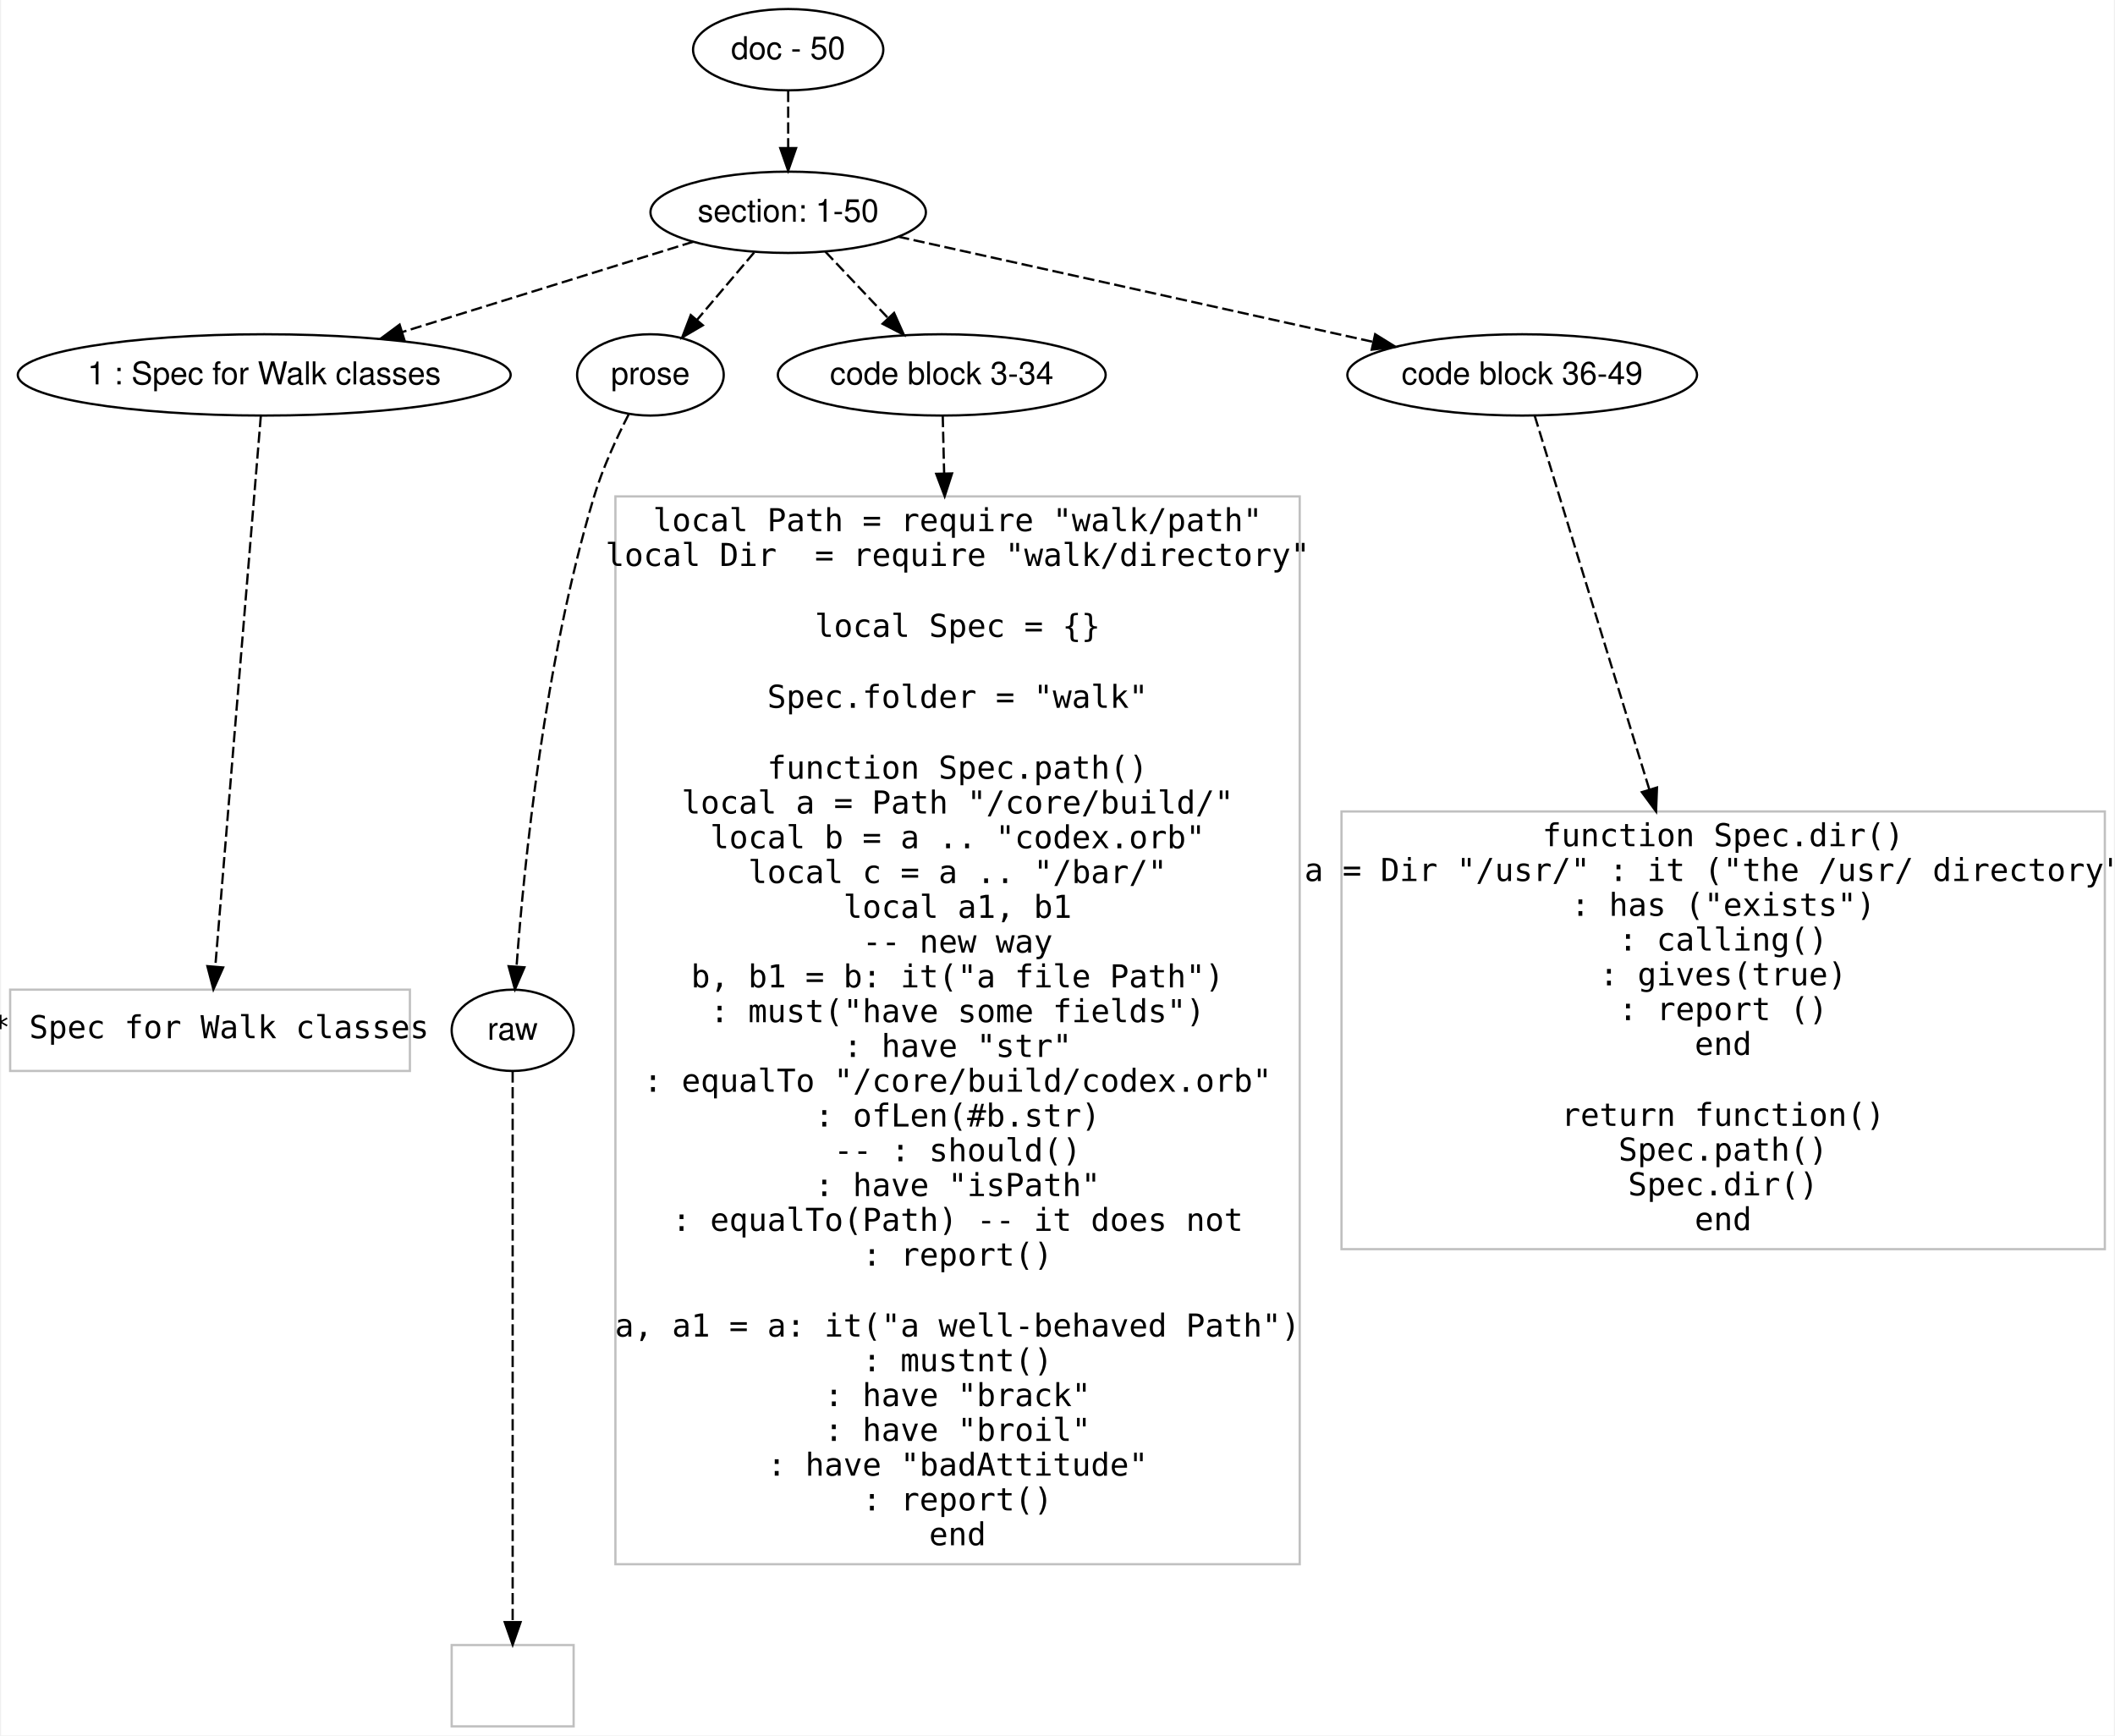
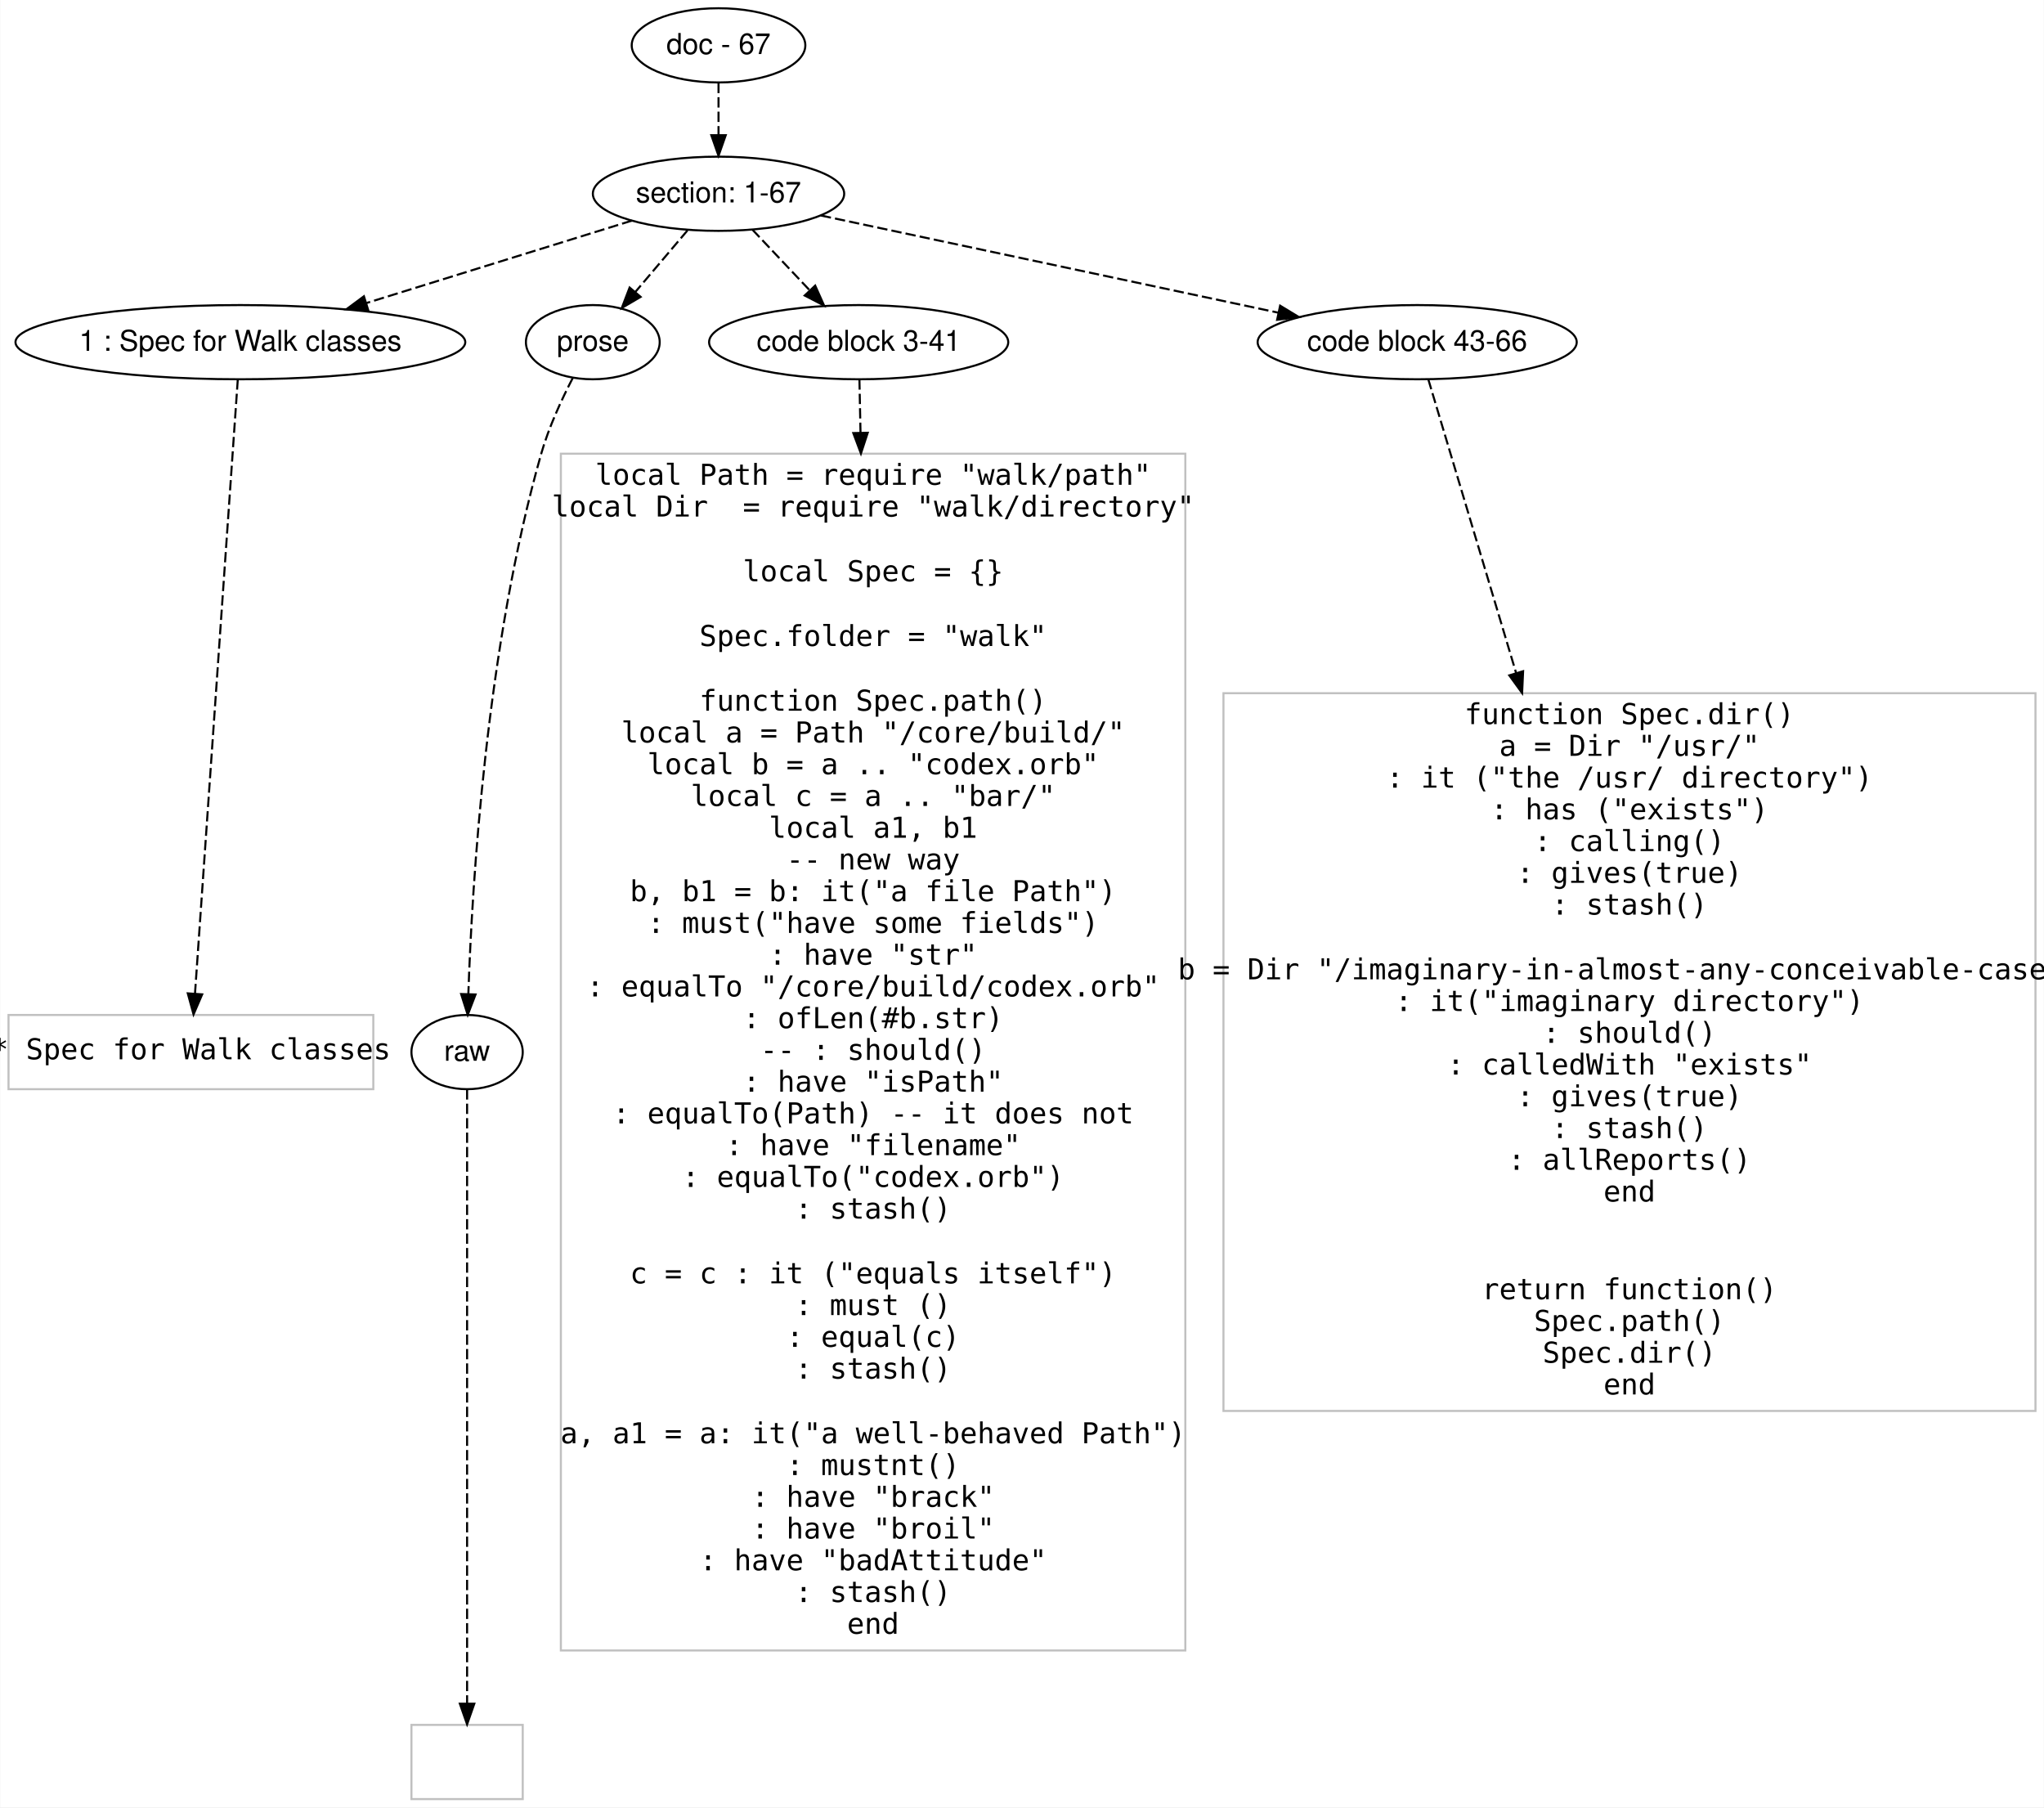
- <svg xmlns="http://www.w3.org/2000/svg" width="936pt" height="768pt" viewBox="0.00 0.00 935.50 768.40">
-   <g id="graph0" class="graph" transform="scale(1 1) rotate(0) translate(4 764.4008)">
-     <polygon fill="#ffffff" stroke="transparent" points="-4,4 -4,-764.401 931.5,-764.401 931.5,4 -4,4" />
+ <svg xmlns="http://www.w3.org/2000/svg" width="992pt" height="877pt" viewBox="0.00 0.00 991.50 876.80">
+   <g id="graph0" class="graph" transform="scale(1 1) rotate(0) translate(4 872.801)">
+     <polygon fill="#ffffff" stroke="transparent" points="-4,4 -4,-872.801 987.5,-872.801 987.5,4 -4,4" />
    <g id="node1" class="node">
-       <ellipse fill="none" stroke="#000000" cx="344.5" cy="-742.401" rx="42.122" ry="18" />
-       <text text-anchor="middle" x="344.5" y="-738.201" font-family="Helvetica,sans-Serif" font-size="14.00" fill="#000000">doc - 50</text>
+       <ellipse fill="none" stroke="#000000" cx="344.5" cy="-850.801" rx="42.122" ry="18" />
+       <text text-anchor="middle" x="344.5" y="-846.601" font-family="Helvetica,sans-Serif" font-size="14.00" fill="#000000">doc - 67</text>
    </g>
    <g id="node2" class="node">
-       <ellipse fill="none" stroke="#000000" cx="344.5" cy="-670.401" rx="60.983" ry="18" />
-       <text text-anchor="middle" x="344.5" y="-666.201" font-family="Helvetica,sans-Serif" font-size="14.00" fill="#000000">section: 1-50</text>
+       <ellipse fill="none" stroke="#000000" cx="344.5" cy="-778.801" rx="60.983" ry="18" />
+       <text text-anchor="middle" x="344.5" y="-774.601" font-family="Helvetica,sans-Serif" font-size="14.00" fill="#000000">section: 1-67</text>
    </g>
    <g id="edge1" class="edge">
-       <path fill="none" stroke="#000000" stroke-dasharray="5,2" d="M344.5,-724.232C344.5,-716.532 344.5,-707.375 344.5,-698.817" />
-       <polygon fill="#000000" stroke="#000000" points="348,-698.814 344.5,-688.814 341,-698.814 348,-698.814" />
+       <path fill="none" stroke="#000000" stroke-dasharray="5,2" d="M344.5,-832.632C344.5,-824.932 344.5,-815.775 344.5,-807.218" />
+       <polygon fill="#000000" stroke="#000000" points="348,-807.214 344.5,-797.214 341,-807.214 348,-807.214" />
    </g>
    <g id="node3" class="node">
-       <ellipse fill="none" stroke="#000000" cx="112.5" cy="-598.401" rx="109.121" ry="18" />
-       <text text-anchor="middle" x="112.5" y="-594.201" font-family="Helvetica,sans-Serif" font-size="14.00" fill="#000000">1 : Spec for Walk classes</text>
+       <ellipse fill="none" stroke="#000000" cx="112.5" cy="-706.801" rx="109.121" ry="18" />
+       <text text-anchor="middle" x="112.5" y="-702.601" font-family="Helvetica,sans-Serif" font-size="14.00" fill="#000000">1 : Spec for Walk classes</text>
    </g>
    <g id="edge2" class="edge">
-       <path fill="none" stroke="#000000" stroke-dasharray="5,2" d="M302.487,-657.362C266.538,-646.206 214.32,-630 173.722,-617.401" />
-       <polygon fill="#000000" stroke="#000000" points="174.52,-613.984 163.932,-614.362 172.445,-620.669 174.52,-613.984" />
+       <path fill="none" stroke="#000000" stroke-dasharray="5,2" d="M302.487,-765.762C266.538,-754.606 214.32,-738.4 173.722,-725.801" />
+       <polygon fill="#000000" stroke="#000000" points="174.52,-722.384 163.932,-722.763 172.445,-729.069 174.52,-722.384" />
    </g>
    <g id="node4" class="node">
-       <ellipse fill="none" stroke="#000000" cx="283.5" cy="-598.401" rx="32.459" ry="18" />
-       <text text-anchor="middle" x="283.5" y="-594.201" font-family="Helvetica,sans-Serif" font-size="14.00" fill="#000000">prose</text>
+       <ellipse fill="none" stroke="#000000" cx="283.5" cy="-706.801" rx="32.459" ry="18" />
+       <text text-anchor="middle" x="283.5" y="-702.601" font-family="Helvetica,sans-Serif" font-size="14.00" fill="#000000">prose</text>
    </g>
    <g id="edge3" class="edge">
-       <path fill="none" stroke="#000000" stroke-dasharray="5,2" d="M329.421,-652.603C321.814,-643.624 312.469,-632.594 304.2,-622.834" />
-       <polygon fill="#000000" stroke="#000000" points="306.704,-620.374 297.569,-615.007 301.363,-624.899 306.704,-620.374" />
+       <path fill="none" stroke="#000000" stroke-dasharray="5,2" d="M329.421,-761.003C321.814,-752.024 312.469,-740.994 304.2,-731.234" />
+       <polygon fill="#000000" stroke="#000000" points="306.704,-728.774 297.569,-723.407 301.363,-733.299 306.704,-728.774" />
    </g>
    <g id="node5" class="node">
-       <ellipse fill="none" stroke="#000000" cx="412.5" cy="-598.401" rx="72.584" ry="18" />
-       <text text-anchor="middle" x="412.5" y="-594.201" font-family="Helvetica,sans-Serif" font-size="14.00" fill="#000000">code block 3-34</text>
+       <ellipse fill="none" stroke="#000000" cx="412.5" cy="-706.801" rx="72.584" ry="18" />
+       <text text-anchor="middle" x="412.5" y="-702.601" font-family="Helvetica,sans-Serif" font-size="14.00" fill="#000000">code block 3-41</text>
    </g>
    <g id="edge4" class="edge">
-       <path fill="none" stroke="#000000" stroke-dasharray="5,2" d="M360.961,-652.972C369.273,-644.171 379.511,-633.331 388.666,-623.637" />
-       <polygon fill="#000000" stroke="#000000" points="391.397,-625.843 395.718,-616.17 386.308,-621.037 391.397,-625.843" />
+       <path fill="none" stroke="#000000" stroke-dasharray="5,2" d="M360.961,-761.372C369.273,-752.571 379.511,-741.731 388.666,-732.037" />
+       <polygon fill="#000000" stroke="#000000" points="391.397,-734.243 395.718,-724.57 386.308,-729.437 391.397,-734.243" />
    </g>
    <g id="node6" class="node">
-       <ellipse fill="none" stroke="#000000" cx="669.5" cy="-598.401" rx="77.421" ry="18" />
-       <text text-anchor="middle" x="669.5" y="-594.201" font-family="Helvetica,sans-Serif" font-size="14.00" fill="#000000">code block 36-49</text>
+       <ellipse fill="none" stroke="#000000" cx="683.5" cy="-706.801" rx="77.421" ry="18" />
+       <text text-anchor="middle" x="683.5" y="-702.601" font-family="Helvetica,sans-Serif" font-size="14.00" fill="#000000">code block 43-66</text>
    </g>
    <g id="edge5" class="edge">
-       <path fill="none" stroke="#000000" stroke-dasharray="5,2" d="M393.156,-659.622C449.013,-647.247 540.936,-626.883 603.283,-613.07" />
-       <polygon fill="#000000" stroke="#000000" points="604.403,-616.407 613.409,-610.827 602.889,-609.573 604.403,-616.407" />
+       <path fill="none" stroke="#000000" stroke-dasharray="5,2" d="M394.157,-768.255C452.845,-755.79 550.778,-734.99 616.236,-721.087" />
+       <polygon fill="#000000" stroke="#000000" points="616.995,-724.504 626.05,-719.003 615.541,-717.657 616.995,-724.504" />
    </g>
    <g id="node7" class="node">
-       <polygon fill="none" stroke="#c0c0c0" points="177,-326.2 0,-326.2 0,-290.2 177,-290.2 177,-326.2" />
-       <text text-anchor="middle" x="88.5" y="-304.7" font-family="Inconsolata" font-size="14.00" fill="#000000">* Spec for Walk classes</text>
+       <polygon fill="none" stroke="#c0c0c0" points="177,-380.401 0,-380.401 0,-344.401 177,-344.401 177,-380.401" />
+       <text text-anchor="middle" x="88.5" y="-358.901" font-family="Inconsolata" font-size="14.00" fill="#000000">* Spec for Walk classes</text>
    </g>
    <g id="edge6" class="edge">
-       <path fill="none" stroke="#000000" stroke-dasharray="5,2" d="M110.999,-580.247C106.941,-531.185 95.733,-395.66 90.838,-336.472" />
-       <polygon fill="#000000" stroke="#000000" points="94.313,-336.024 90.001,-326.347 87.337,-336.601 94.313,-336.024" />
+       <path fill="none" stroke="#000000" stroke-dasharray="5,2" d="M111.243,-688.769C107.316,-632.409 95.249,-459.25 90.474,-390.733" />
+       <polygon fill="#000000" stroke="#000000" points="93.96,-390.401 89.773,-380.669 86.977,-390.888 93.96,-390.401" />
    </g>
    <g id="node8" class="node">
-       <ellipse fill="none" stroke="#000000" cx="222.5" cy="-308.2" rx="27" ry="18" />
-       <text text-anchor="middle" x="222.5" y="-304" font-family="Helvetica,sans-Serif" font-size="14.00" fill="#000000">raw</text>
+       <ellipse fill="none" stroke="#000000" cx="222.5" cy="-362.401" rx="27" ry="18" />
+       <text text-anchor="middle" x="222.5" y="-358.2" font-family="Helvetica,sans-Serif" font-size="14.00" fill="#000000">raw</text>
    </g>
    <g id="edge7" class="edge">
-       <path fill="none" stroke="#000000" stroke-dasharray="5,2" d="M273.859,-580.898C268.562,-570.563 262.312,-557.063 258.5,-544.401 236.517,-471.379 227.542,-381.424 224.229,-336.515" />
-       <polygon fill="#000000" stroke="#000000" points="227.708,-336.092 223.52,-326.36 220.725,-336.579 227.708,-336.092" />
+       <path fill="none" stroke="#000000" stroke-dasharray="5,2" d="M273.726,-689.337C268.385,-679.015 262.135,-665.515 258.5,-652.801 231.774,-559.317 224.888,-443.303 223.115,-390.695" />
+       <polygon fill="#000000" stroke="#000000" points="226.606,-390.353 222.809,-380.462 219.609,-390.562 226.606,-390.353" />
    </g>
    <g id="node10" class="node">
-       <polygon fill="none" stroke="#c0c0c0" points="571,-544.601 268,-544.601 268,-71.799 571,-71.799 571,-544.601" />
-       <text text-anchor="middle" x="419.5" y="-529.201" font-family="Inconsolata" font-size="14.00" fill="#000000">local Path = require "walk/path"</text>
-       <text text-anchor="middle" x="419.5" y="-513.801" font-family="Inconsolata" font-size="14.00" fill="#000000">local Dir  = require "walk/directory"</text>
-       <text text-anchor="middle" x="419.5" y="-482.401" font-family="Inconsolata" font-size="14.00" fill="#000000">local Spec = {}</text>
-       <text text-anchor="middle" x="419.5" y="-451.001" font-family="Inconsolata" font-size="14.00" fill="#000000">Spec.folder = "walk"</text>
-       <text text-anchor="middle" x="419.5" y="-419.601" font-family="Inconsolata" font-size="14.00" fill="#000000">function Spec.path()</text>
-       <text text-anchor="middle" x="419.5" y="-404.201" font-family="Inconsolata" font-size="14.00" fill="#000000">  local a = Path "/core/build/"</text>
-       <text text-anchor="middle" x="419.5" y="-388.801" font-family="Inconsolata" font-size="14.00" fill="#000000">  local b = a .. "codex.orb"</text>
-       <text text-anchor="middle" x="419.5" y="-373.401" font-family="Inconsolata" font-size="14.00" fill="#000000">  local c = a .. "/bar/"</text>
-       <text text-anchor="middle" x="419.5" y="-358.001" font-family="Inconsolata" font-size="14.00" fill="#000000">  local a1, b1</text>
-       <text text-anchor="middle" x="419.5" y="-342.601" font-family="Inconsolata" font-size="14.00" fill="#000000">  -- new way</text>
-       <text text-anchor="middle" x="419.5" y="-327.2" font-family="Inconsolata" font-size="14.00" fill="#000000">  b, b1 = b: it("a file Path")</text>
-       <text text-anchor="middle" x="419.5" y="-311.8" font-family="Inconsolata" font-size="14.00" fill="#000000">     : must("have some fields")</text>
-       <text text-anchor="middle" x="419.5" y="-296.4" font-family="Inconsolata" font-size="14.00" fill="#000000">        : have "str"</text>
-       <text text-anchor="middle" x="419.5" y="-281" font-family="Inconsolata" font-size="14.00" fill="#000000">        : equalTo "/core/build/codex.orb"</text>
-       <text text-anchor="middle" x="419.5" y="-265.6" font-family="Inconsolata" font-size="14.00" fill="#000000">        : ofLen(#b.str)</text>
-       <text text-anchor="middle" x="419.5" y="-250.2" font-family="Inconsolata" font-size="14.00" fill="#000000">        -- : should()</text>
-       <text text-anchor="middle" x="419.5" y="-234.8" font-family="Inconsolata" font-size="14.00" fill="#000000">        : have "isPath"</text>
-       <text text-anchor="middle" x="419.5" y="-219.4" font-family="Inconsolata" font-size="14.00" fill="#000000">        : equalTo(Path) -- it does not</text>
-       <text text-anchor="middle" x="419.5" y="-204" font-family="Inconsolata" font-size="14.00" fill="#000000">        : report()</text>
+       <polygon fill="none" stroke="#c0c0c0" points="571,-652.702 268,-652.702 268,-72.1 571,-72.1 571,-652.702" />
+       <text text-anchor="middle" x="419.5" y="-637.601" font-family="Inconsolata" font-size="14.00" fill="#000000">local Path = require "walk/path"</text>
+       <text text-anchor="middle" x="419.5" y="-622.201" font-family="Inconsolata" font-size="14.00" fill="#000000">local Dir  = require "walk/directory"</text>
+       <text text-anchor="middle" x="419.5" y="-590.801" font-family="Inconsolata" font-size="14.00" fill="#000000">local Spec = {}</text>
+       <text text-anchor="middle" x="419.5" y="-559.401" font-family="Inconsolata" font-size="14.00" fill="#000000">Spec.folder = "walk"</text>
+       <text text-anchor="middle" x="419.5" y="-528.001" font-family="Inconsolata" font-size="14.00" fill="#000000">function Spec.path()</text>
+       <text text-anchor="middle" x="419.5" y="-512.601" font-family="Inconsolata" font-size="14.00" fill="#000000">  local a = Path "/core/build/"</text>
+       <text text-anchor="middle" x="419.5" y="-497.201" font-family="Inconsolata" font-size="14.00" fill="#000000">  local b = a .. "codex.orb"</text>
+       <text text-anchor="middle" x="419.5" y="-481.801" font-family="Inconsolata" font-size="14.00" fill="#000000">  local c = a .. "bar/"</text>
+       <text text-anchor="middle" x="419.5" y="-466.401" font-family="Inconsolata" font-size="14.00" fill="#000000">  local a1, b1</text>
+       <text text-anchor="middle" x="419.5" y="-451.001" font-family="Inconsolata" font-size="14.00" fill="#000000">  -- new way</text>
+       <text text-anchor="middle" x="419.5" y="-435.601" font-family="Inconsolata" font-size="14.00" fill="#000000">  b, b1 = b: it("a file Path")</text>
+       <text text-anchor="middle" x="419.5" y="-420.201" font-family="Inconsolata" font-size="14.00" fill="#000000">     : must("have some fields")</text>
+       <text text-anchor="middle" x="419.5" y="-404.801" font-family="Inconsolata" font-size="14.00" fill="#000000">        : have "str"</text>
+       <text text-anchor="middle" x="419.5" y="-389.401" font-family="Inconsolata" font-size="14.00" fill="#000000">        : equalTo "/core/build/codex.orb"</text>
+       <text text-anchor="middle" x="419.5" y="-374.001" font-family="Inconsolata" font-size="14.00" fill="#000000">        : ofLen(#b.str)</text>
+       <text text-anchor="middle" x="419.5" y="-358.601" font-family="Inconsolata" font-size="14.00" fill="#000000">        -- : should()</text>
+       <text text-anchor="middle" x="419.5" y="-343.2" font-family="Inconsolata" font-size="14.00" fill="#000000">        : have "isPath"</text>
+       <text text-anchor="middle" x="419.5" y="-327.8" font-family="Inconsolata" font-size="14.00" fill="#000000">        : equalTo(Path) -- it does not</text>
+       <text text-anchor="middle" x="419.5" y="-312.4" font-family="Inconsolata" font-size="14.00" fill="#000000">        : have "filename"</text>
+       <text text-anchor="middle" x="419.5" y="-297" font-family="Inconsolata" font-size="14.00" fill="#000000">        : equalTo("codex.orb")</text>
+       <text text-anchor="middle" x="419.5" y="-281.6" font-family="Inconsolata" font-size="14.00" fill="#000000">        : stash()</text>
+       <text text-anchor="middle" x="419.5" y="-250.2" font-family="Inconsolata" font-size="14.00" fill="#000000">  c = c : it ("equals itself")</text>
+       <text text-anchor="middle" x="419.5" y="-234.8" font-family="Inconsolata" font-size="14.00" fill="#000000">        : must ()</text>
+       <text text-anchor="middle" x="419.5" y="-219.4" font-family="Inconsolata" font-size="14.00" fill="#000000">            : equal(c)</text>
+       <text text-anchor="middle" x="419.5" y="-204" font-family="Inconsolata" font-size="14.00" fill="#000000">            : stash()</text>
      <text text-anchor="middle" x="419.5" y="-172.6" font-family="Inconsolata" font-size="14.00" fill="#000000">  a, a1 = a: it("a well-behaved Path")</text>
      <text text-anchor="middle" x="419.5" y="-157.2" font-family="Inconsolata" font-size="14.00" fill="#000000">             : mustnt()</text>
      <text text-anchor="middle" x="419.5" y="-141.8" font-family="Inconsolata" font-size="14.00" fill="#000000">                : have "brack"</text>
      <text text-anchor="middle" x="419.5" y="-126.4" font-family="Inconsolata" font-size="14.00" fill="#000000">                : have "broil"</text>
      <text text-anchor="middle" x="419.5" y="-111" font-family="Inconsolata" font-size="14.00" fill="#000000">                : have "badAttitude"</text>
-       <text text-anchor="middle" x="419.5" y="-95.6" font-family="Inconsolata" font-size="14.00" fill="#000000">                : report()</text>
+       <text text-anchor="middle" x="419.5" y="-95.6" font-family="Inconsolata" font-size="14.00" fill="#000000">                : stash()</text>
      <text text-anchor="middle" x="419.5" y="-80.2" font-family="Inconsolata" font-size="14.00" fill="#000000">end</text>
    </g>
    <g id="edge9" class="edge">
-       <path fill="none" stroke="#000000" stroke-dasharray="5,2" d="M412.938,-580.247C413.104,-573.361 413.311,-564.77 413.549,-554.927" />
-       <polygon fill="#000000" stroke="#000000" points="417.053,-554.763 413.796,-544.682 410.055,-554.595 417.053,-554.763" />
+       <path fill="none" stroke="#000000" stroke-dasharray="5,2" d="M412.866,-688.769C413.008,-681.795 413.186,-673.031 413.392,-662.898" />
+       <polygon fill="#000000" stroke="#000000" points="416.894,-662.847 413.598,-652.778 409.896,-662.704 416.894,-662.847" />
    </g>
    <g id="node11" class="node">
-       <polygon fill="none" stroke="#c0c0c0" points="927.5,-405.101 589.5,-405.101 589.5,-211.3 927.5,-211.3 927.5,-405.101" />
-       <text text-anchor="middle" x="758.5" y="-389.701" font-family="Inconsolata" font-size="14.00" fill="#000000">function Spec.dir()</text>
-       <text text-anchor="middle" x="758.5" y="-374.3" font-family="Inconsolata" font-size="14.00" fill="#000000">  a = Dir "/usr/" : it ("the /usr/ directory")</text>
-       <text text-anchor="middle" x="758.5" y="-358.901" font-family="Inconsolata" font-size="14.00" fill="#000000">         : has ("exists")</text>
-       <text text-anchor="middle" x="758.5" y="-343.5" font-family="Inconsolata" font-size="14.00" fill="#000000">         : calling()</text>
-       <text text-anchor="middle" x="758.5" y="-328.101" font-family="Inconsolata" font-size="14.00" fill="#000000">         : gives(true)</text>
-       <text text-anchor="middle" x="758.5" y="-312.7" font-family="Inconsolata" font-size="14.00" fill="#000000">         : report ()</text>
-       <text text-anchor="middle" x="758.5" y="-297.3" font-family="Inconsolata" font-size="14.00" fill="#000000">end</text>
-       <text text-anchor="middle" x="758.5" y="-265.9" font-family="Inconsolata" font-size="14.00" fill="#000000">return function()</text>
-       <text text-anchor="middle" x="758.5" y="-250.5" font-family="Inconsolata" font-size="14.00" fill="#000000">          Spec.path()</text>
-       <text text-anchor="middle" x="758.5" y="-235.1" font-family="Inconsolata" font-size="14.00" fill="#000000">          Spec.dir()</text>
-       <text text-anchor="middle" x="758.5" y="-219.7" font-family="Inconsolata" font-size="14.00" fill="#000000">       end</text>
+       <polygon fill="none" stroke="#c0c0c0" points="983.5,-536.501 589.5,-536.501 589.5,-188.3 983.5,-188.3 983.5,-536.501" />
+       <text text-anchor="middle" x="786.5" y="-521.501" font-family="Inconsolata" font-size="14.00" fill="#000000">function Spec.dir()</text>
+       <text text-anchor="middle" x="786.5" y="-506.101" font-family="Inconsolata" font-size="14.00" fill="#000000">  a = Dir "/usr/"</text>
+       <text text-anchor="middle" x="786.5" y="-490.701" font-family="Inconsolata" font-size="14.00" fill="#000000">         : it ("the /usr/ directory")</text>
+       <text text-anchor="middle" x="786.5" y="-475.301" font-family="Inconsolata" font-size="14.00" fill="#000000">            : has ("exists")</text>
+       <text text-anchor="middle" x="786.5" y="-459.901" font-family="Inconsolata" font-size="14.00" fill="#000000">            : calling()</text>
+       <text text-anchor="middle" x="786.5" y="-444.501" font-family="Inconsolata" font-size="14.00" fill="#000000">            : gives(true)</text>
+       <text text-anchor="middle" x="786.5" y="-429.101" font-family="Inconsolata" font-size="14.00" fill="#000000">            : stash()</text>
+       <text text-anchor="middle" x="786.5" y="-397.701" font-family="Inconsolata" font-size="14.00" fill="#000000">  b = Dir "/imaginary-in-almost-any-conceivable-case/"</text>
+       <text text-anchor="middle" x="786.5" y="-382.3" font-family="Inconsolata" font-size="14.00" fill="#000000">         : it("imaginary directory")</text>
+       <text text-anchor="middle" x="786.5" y="-366.901" font-family="Inconsolata" font-size="14.00" fill="#000000">         : should()</text>
+       <text text-anchor="middle" x="786.5" y="-351.5" font-family="Inconsolata" font-size="14.00" fill="#000000">              : calledWith "exists"</text>
+       <text text-anchor="middle" x="786.5" y="-336.101" font-family="Inconsolata" font-size="14.00" fill="#000000">              : gives(true)</text>
+       <text text-anchor="middle" x="786.5" y="-320.7" font-family="Inconsolata" font-size="14.00" fill="#000000">              : stash()</text>
+       <text text-anchor="middle" x="786.5" y="-305.3" font-family="Inconsolata" font-size="14.00" fill="#000000">              : allReports()</text>
+       <text text-anchor="middle" x="786.5" y="-289.9" font-family="Inconsolata" font-size="14.00" fill="#000000">end</text>
+       <text text-anchor="middle" x="786.5" y="-242.5" font-family="Inconsolata" font-size="14.00" fill="#000000">return function()</text>
+       <text text-anchor="middle" x="786.5" y="-227.1" font-family="Inconsolata" font-size="14.00" fill="#000000">          Spec.path()</text>
+       <text text-anchor="middle" x="786.5" y="-211.7" font-family="Inconsolata" font-size="14.00" fill="#000000">          Spec.dir()</text>
+       <text text-anchor="middle" x="786.5" y="-196.3" font-family="Inconsolata" font-size="14.00" fill="#000000">       end</text>
    </g>
    <g id="edge10" class="edge">
-       <path fill="none" stroke="#000000" stroke-dasharray="5,2" d="M675.067,-580.247C685.11,-547.503 706.963,-476.247 725.785,-414.874" />
-       <polygon fill="#000000" stroke="#000000" points="729.191,-415.703 728.777,-405.117 722.499,-413.651 729.191,-415.703" />
+       <path fill="none" stroke="#000000" stroke-dasharray="5,2" d="M688.893,-688.769C697.225,-660.909 714.092,-604.51 731.496,-546.317" />
+       <polygon fill="#000000" stroke="#000000" points="734.894,-547.17 734.406,-536.586 728.188,-545.164 734.894,-547.17" />
    </g>
    <g id="node9" class="node">
      <polygon fill="none" stroke="#c0c0c0" points="249.5,-36 195.5,-36 195.5,0 249.5,0 249.5,-36" />
    </g>
    <g id="edge8" class="edge">
-       <path fill="none" stroke="#000000" stroke-dasharray="5,2" d="M222.5,-290.047C222.5,-240.985 222.5,-105.459 222.5,-46.272" />
-       <polygon fill="#000000" stroke="#000000" points="226,-46.146 222.5,-36.147 219,-46.147 226,-46.146" />
+       <path fill="none" stroke="#000000" stroke-dasharray="5,2" d="M222.5,-344.369C222.5,-288.009 222.5,-114.849 222.5,-46.333" />
+       <polygon fill="#000000" stroke="#000000" points="226,-46.269 222.5,-36.269 219,-46.269 226,-46.269" />
    </g>
  </g>
</svg>
